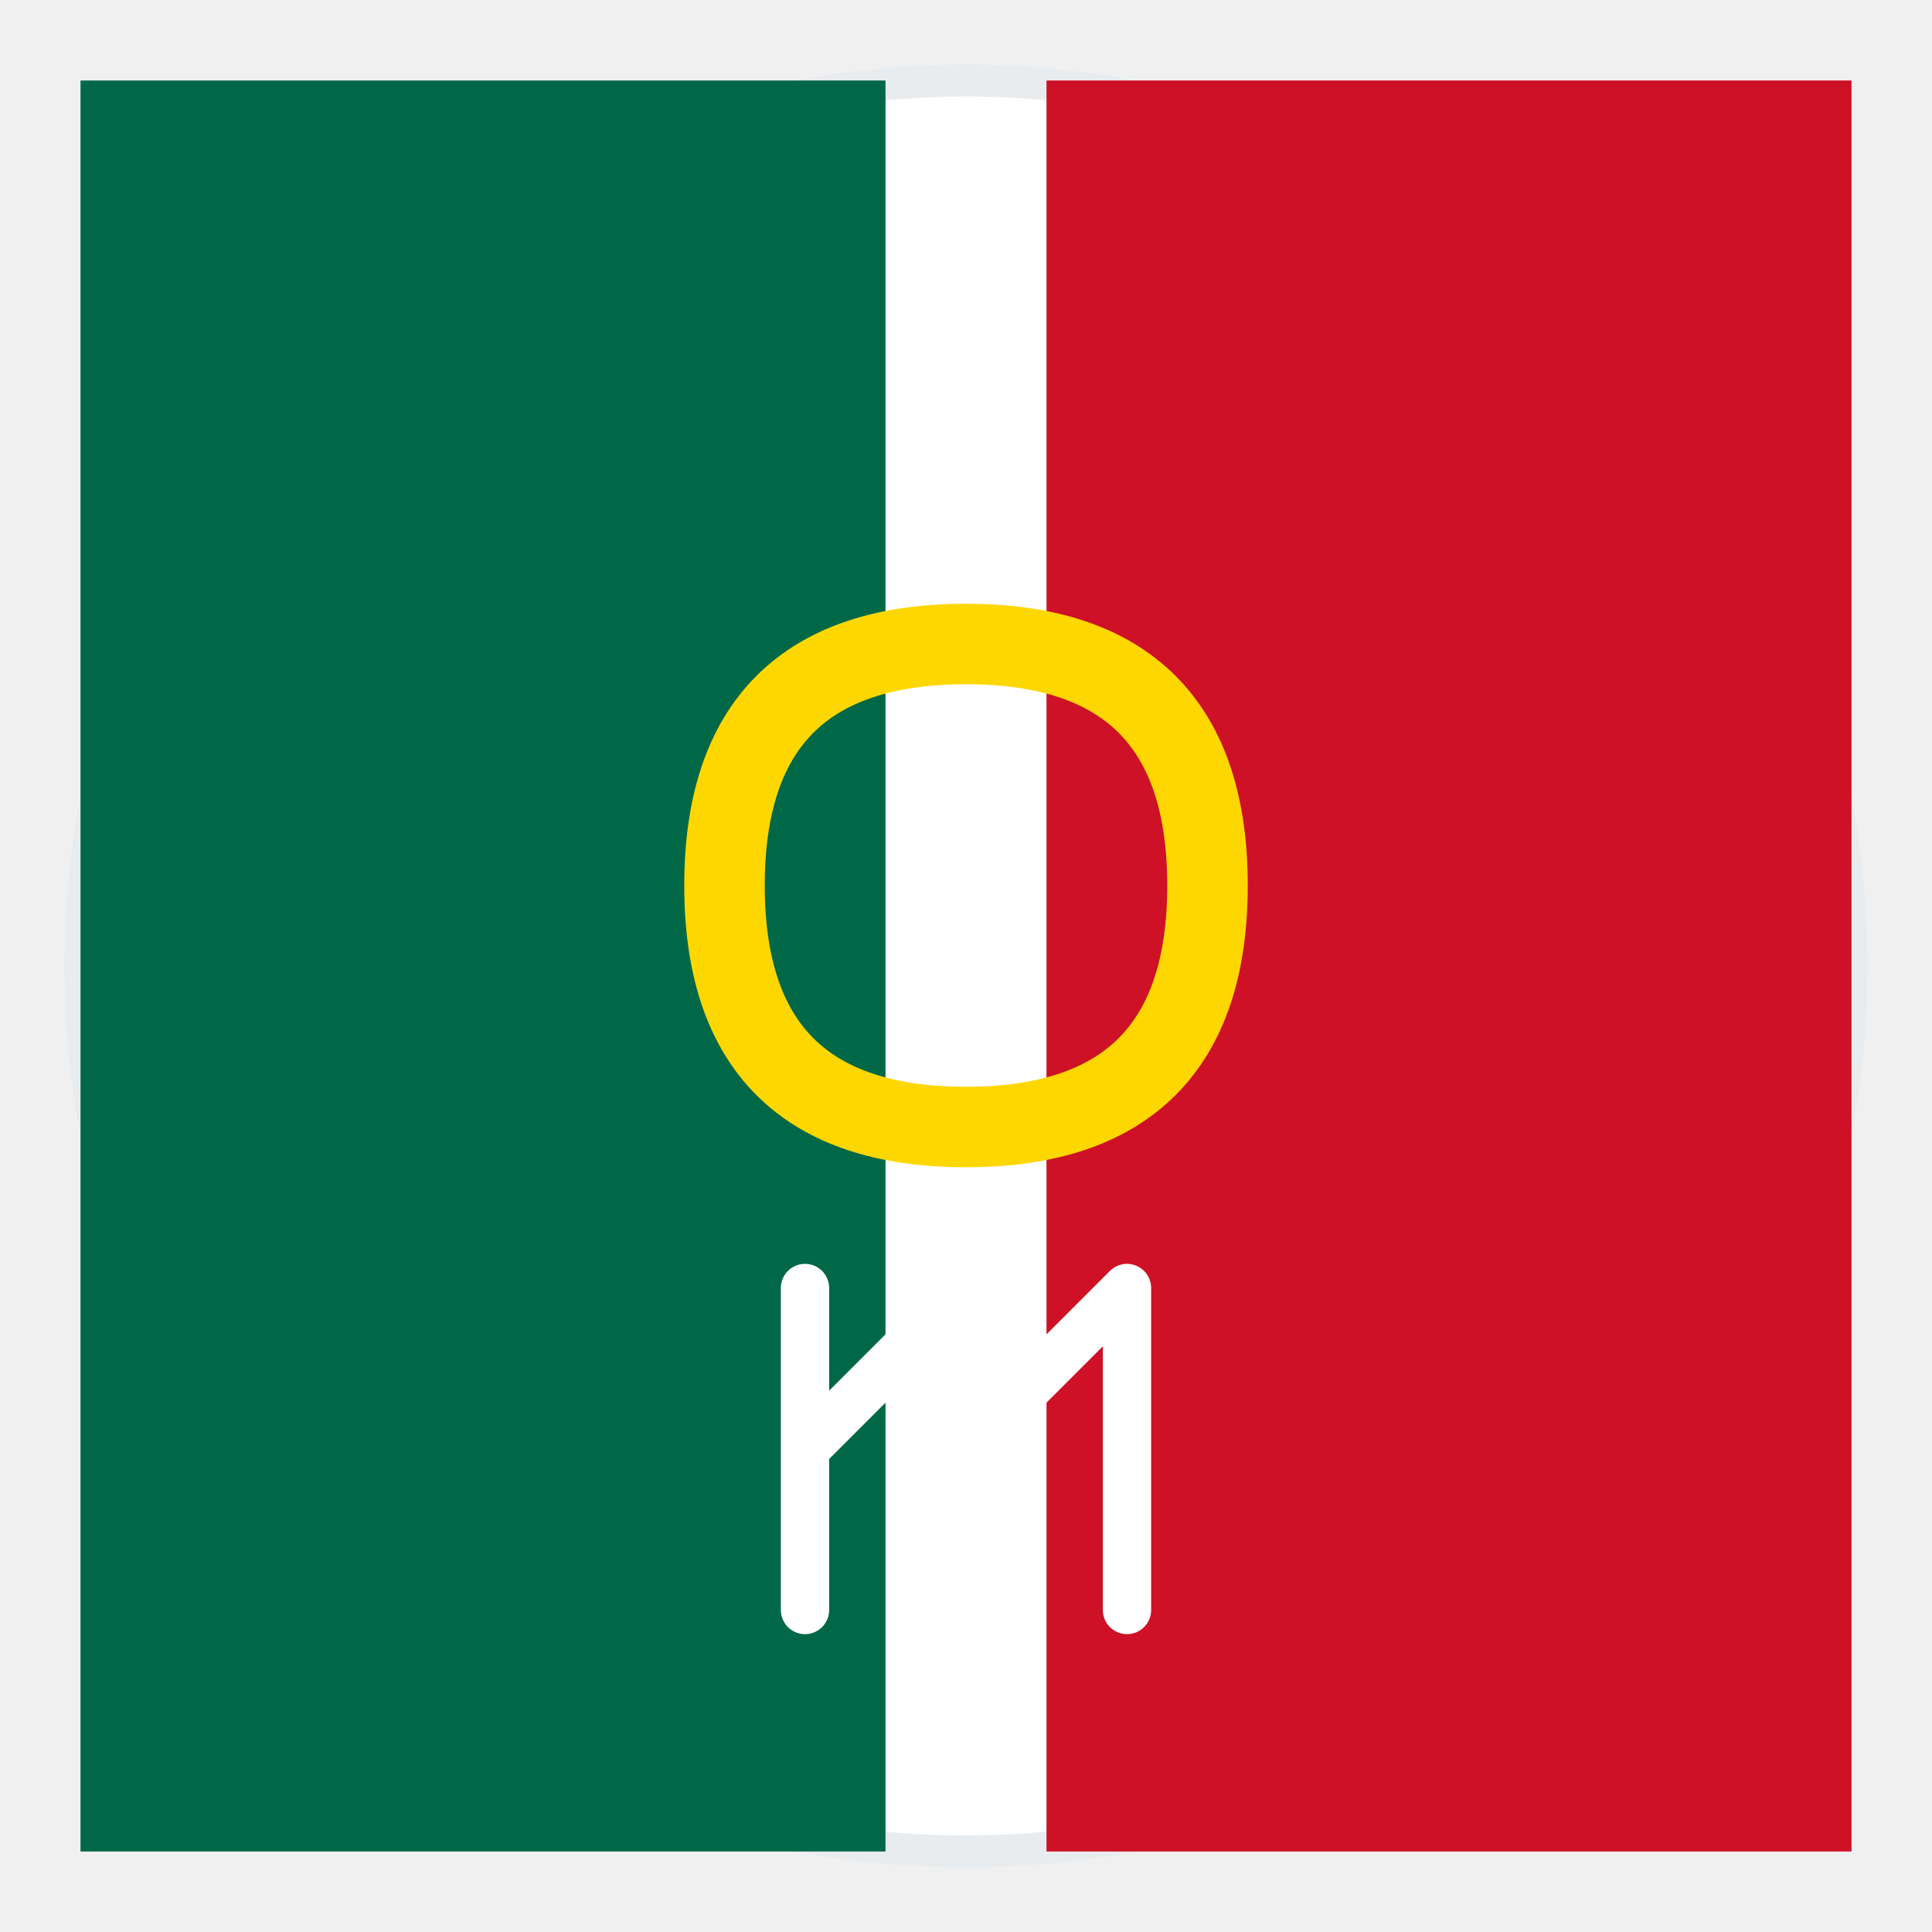
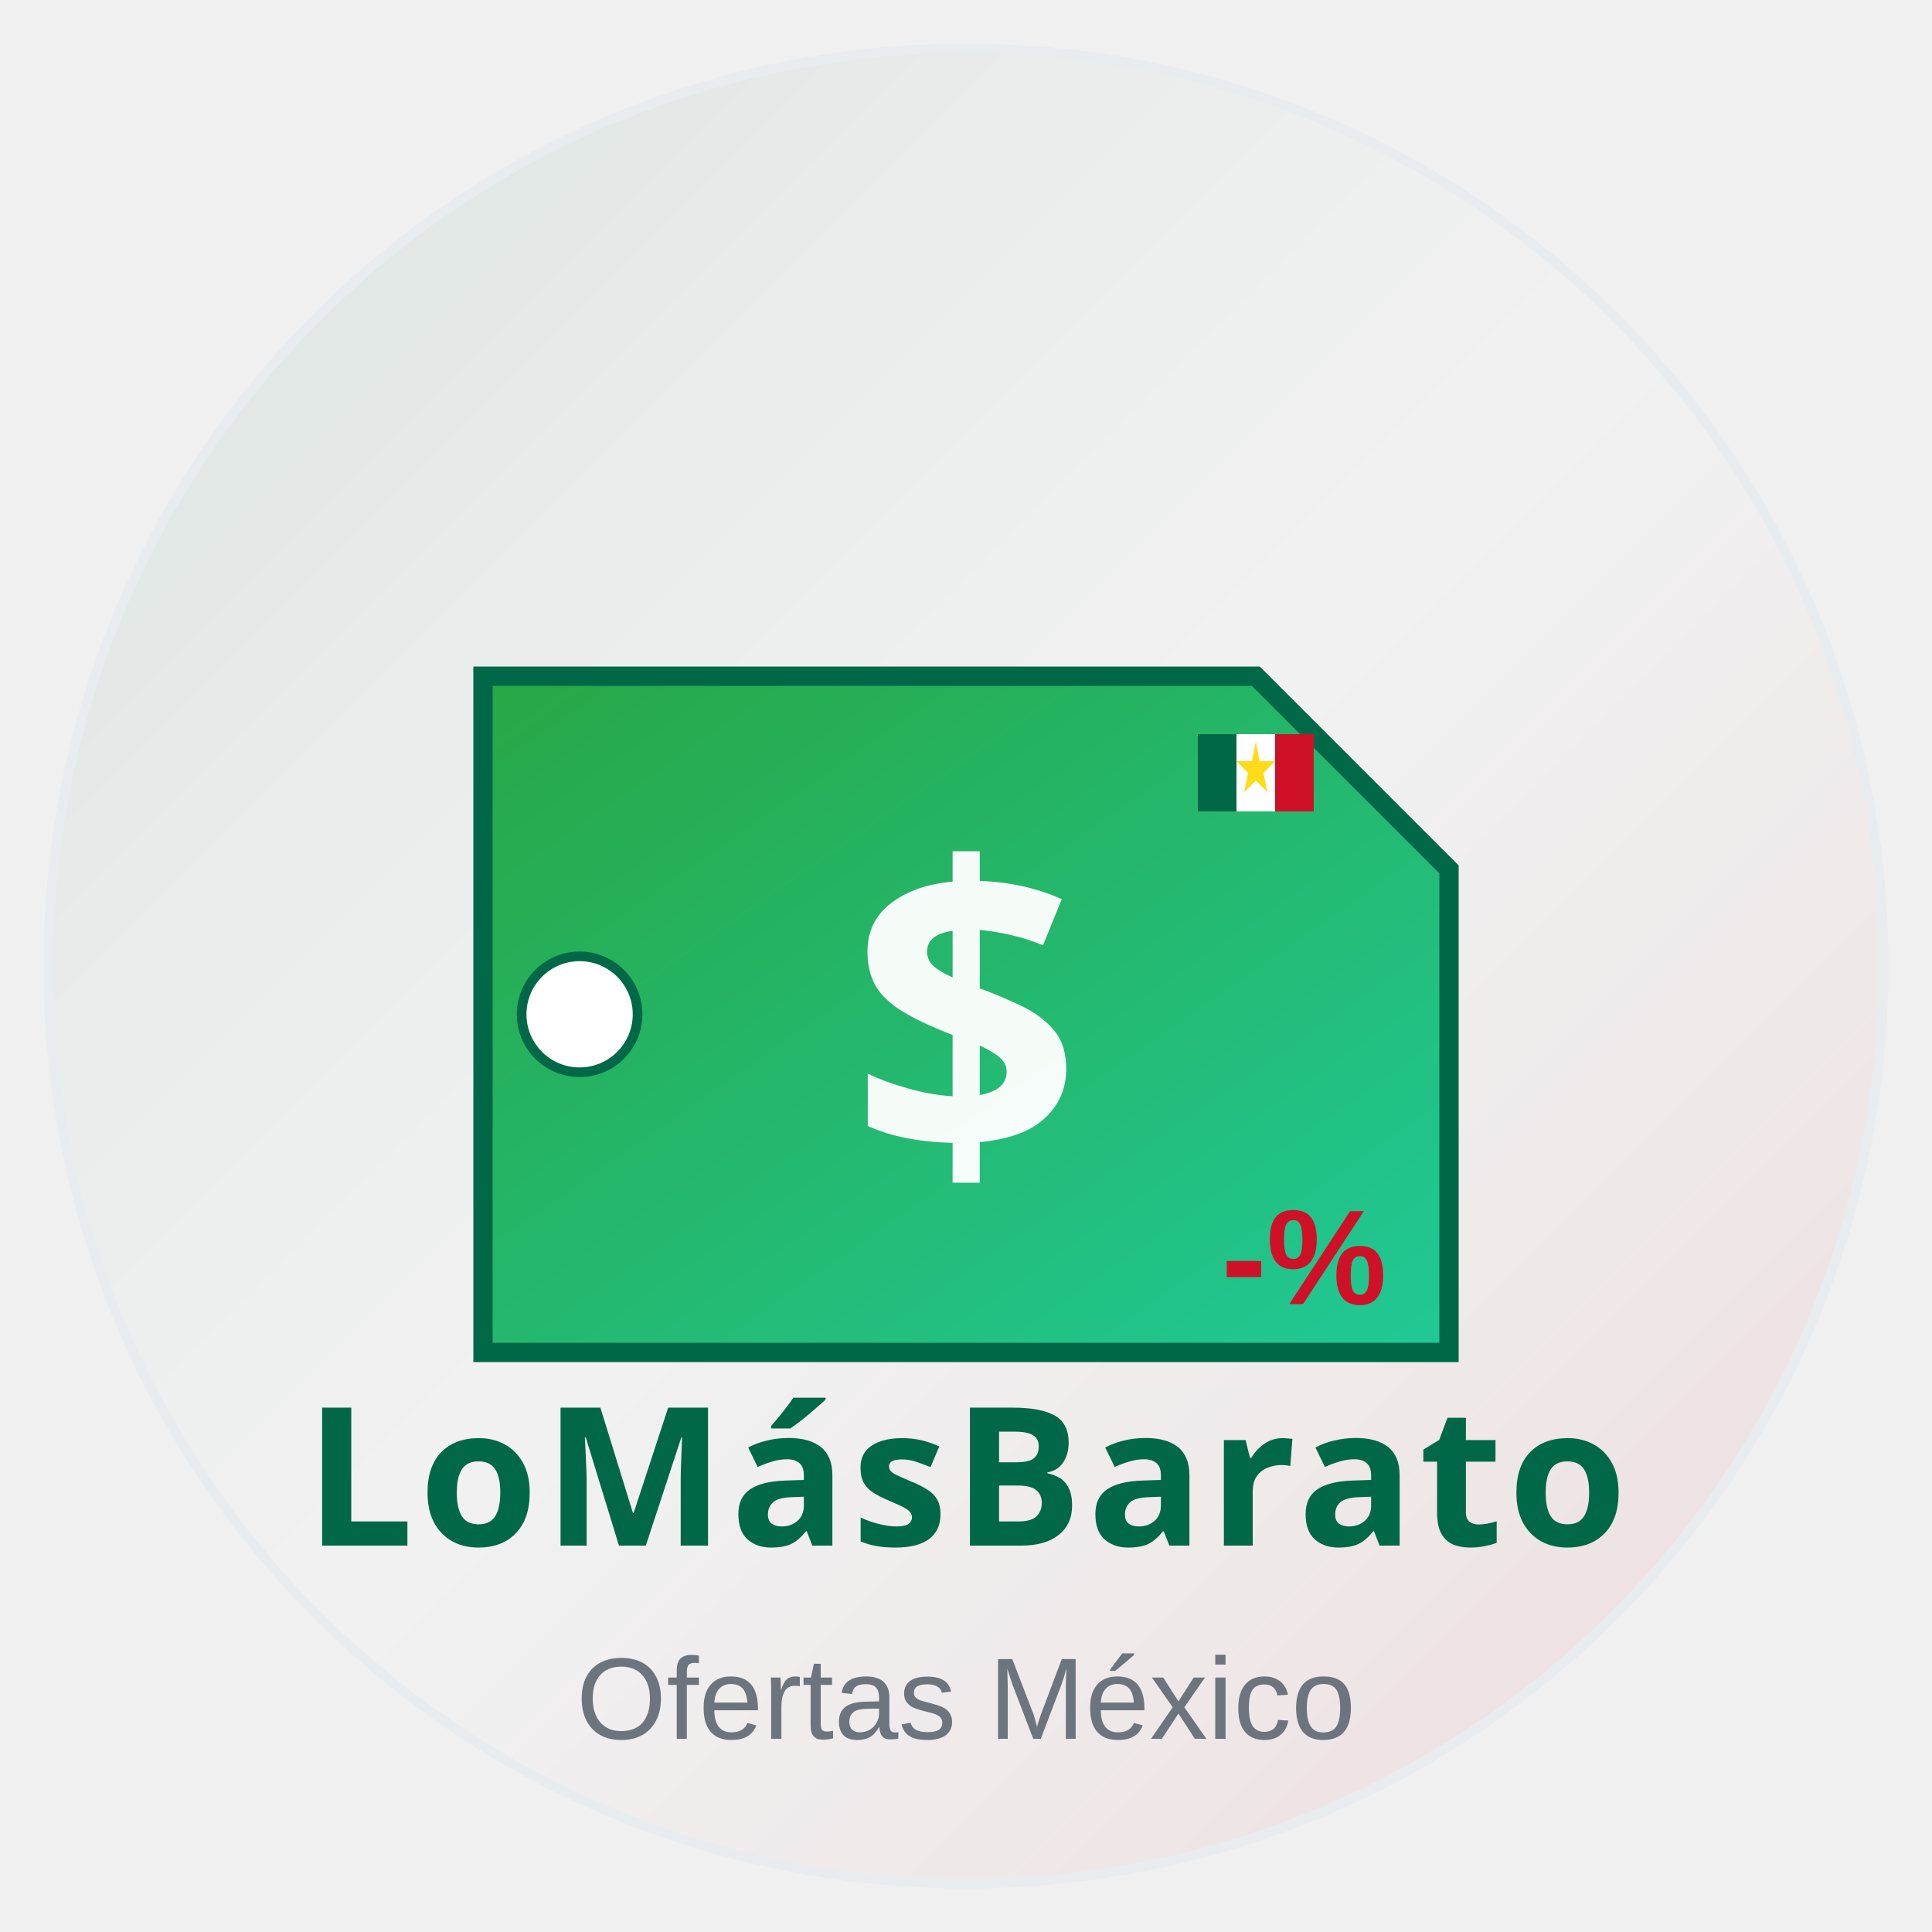
- <svg xmlns="http://www.w3.org/2000/svg" width="120" height="120" viewBox="0 0 120 120">
-   <circle cx="60" cy="60" r="55" fill="white" stroke="#E9ECEF" stroke-width="2" />
-   <path d="M 5,5 L 55,5 L 55,115 L 5,115 Z" fill="#006847" />
-   <path d="M 65,5 L 115,5 L 115,115 L 65,115 Z" fill="#CE1126" />
-   <path d="M 60,40 Q 45,40 45,55 Q 45,70 60,70 M 60,40 Q 75,40 75,55 Q 75,70 60,70" stroke="#FFD700" stroke-width="5" stroke-linecap="round" fill="none" />
-   <path d="M 50,80 L 50,100 M 50,90 L 60,80 M 60,80 L 60,100 M 60,90 L 70,80 M 70,80 L 70,100" stroke="white" stroke-width="3" stroke-linecap="round" />
+ <svg xmlns="http://www.w3.org/2000/svg" width="200" height="200" viewBox="0 0 200 200">
+   <style>
+         /* Animación sutil para el logo */
+         @keyframes float {
+             0%, 100% { transform: translateY(0); }
+             50% { transform: translateY(-2px); }
+         }
+         .logo-group {
+             animation: float 3s ease-in-out infinite;
+         }
+     </style>
+   <defs>
+     <linearGradient id="modernBg" x1="0%" y1="0%" x2="100%" y2="100%">
+       <stop offset="0%" stop-color="#006847" stop-opacity="0.1" />
+       <stop offset="50%" stop-color="#FFFFFF" stop-opacity="0.05" />
+       <stop offset="100%" stop-color="#CE1126" stop-opacity="0.1" />
+     </linearGradient>
+     <linearGradient id="priceTagGrad" x1="0%" y1="0%" x2="100%" y2="100%">
+       <stop offset="0%" stop-color="#28a745" />
+       <stop offset="100%" stop-color="#20c997" />
+     </linearGradient>
+   </defs>
+   <circle cx="100" cy="100" r="95" fill="url(#modernBg)" stroke="#e9ecef" stroke-width="1" />
+   <g class="logo-group" transform="translate(100, 100)">
+     <path d="M -50,-30 L 30,-30 L 50,-10 L 50,40 L -50,40 Z" fill="url(#priceTagGrad)" stroke="#006847" stroke-width="2" rx="5" ry="5" />
+     <circle cx="-40" cy="5" r="6" fill="white" stroke="#006847" stroke-width="1" />
+     <text x="0" y="20" text-anchor="middle" font-family="'Segoe UI', Tahoma, Geneva, Verdana, sans-serif" font-size="42" font-weight="800" fill="white" opacity="0.95">
+             $
+         </text>
+     <g transform="translate(30, -20) scale(0.4)">
+       <rect x="-15" y="-10" width="10" height="20" fill="#006847" />
+       <rect x="-5" y="-10" width="10" height="20" fill="white" />
+       <rect x="5" y="-10" width="10" height="20" fill="#CE1126" />
+       <path d="M 0,-8 L 1,-3 L 5,-3 L 2,0 L 3,5 L 0,2 L -3,5 L -2,0 L -5,-3 L -1,-3 Z" fill="#FFD700" opacity="0.9" />
+     </g>
+     <text x="35" y="35" text-anchor="middle" font-family="Arial, sans-serif" font-size="14" font-weight="bold" fill="#CE1126">
+             -%
+         </text>
+   </g>
+   <text x="100" y="160" text-anchor="middle" font-family="'Segoe UI', Tahoma, Geneva, Verdana, sans-serif" font-size="20" font-weight="700" fill="#006847" letter-spacing="0.5">
+         LoMásBarato
+     </text>
+   <text x="100" y="180" text-anchor="middle" font-family="'Segoe UI', Arial, sans-serif" font-size="12" font-weight="500" fill="#6c757d">
+         Ofertas México
+     </text>
</svg>
